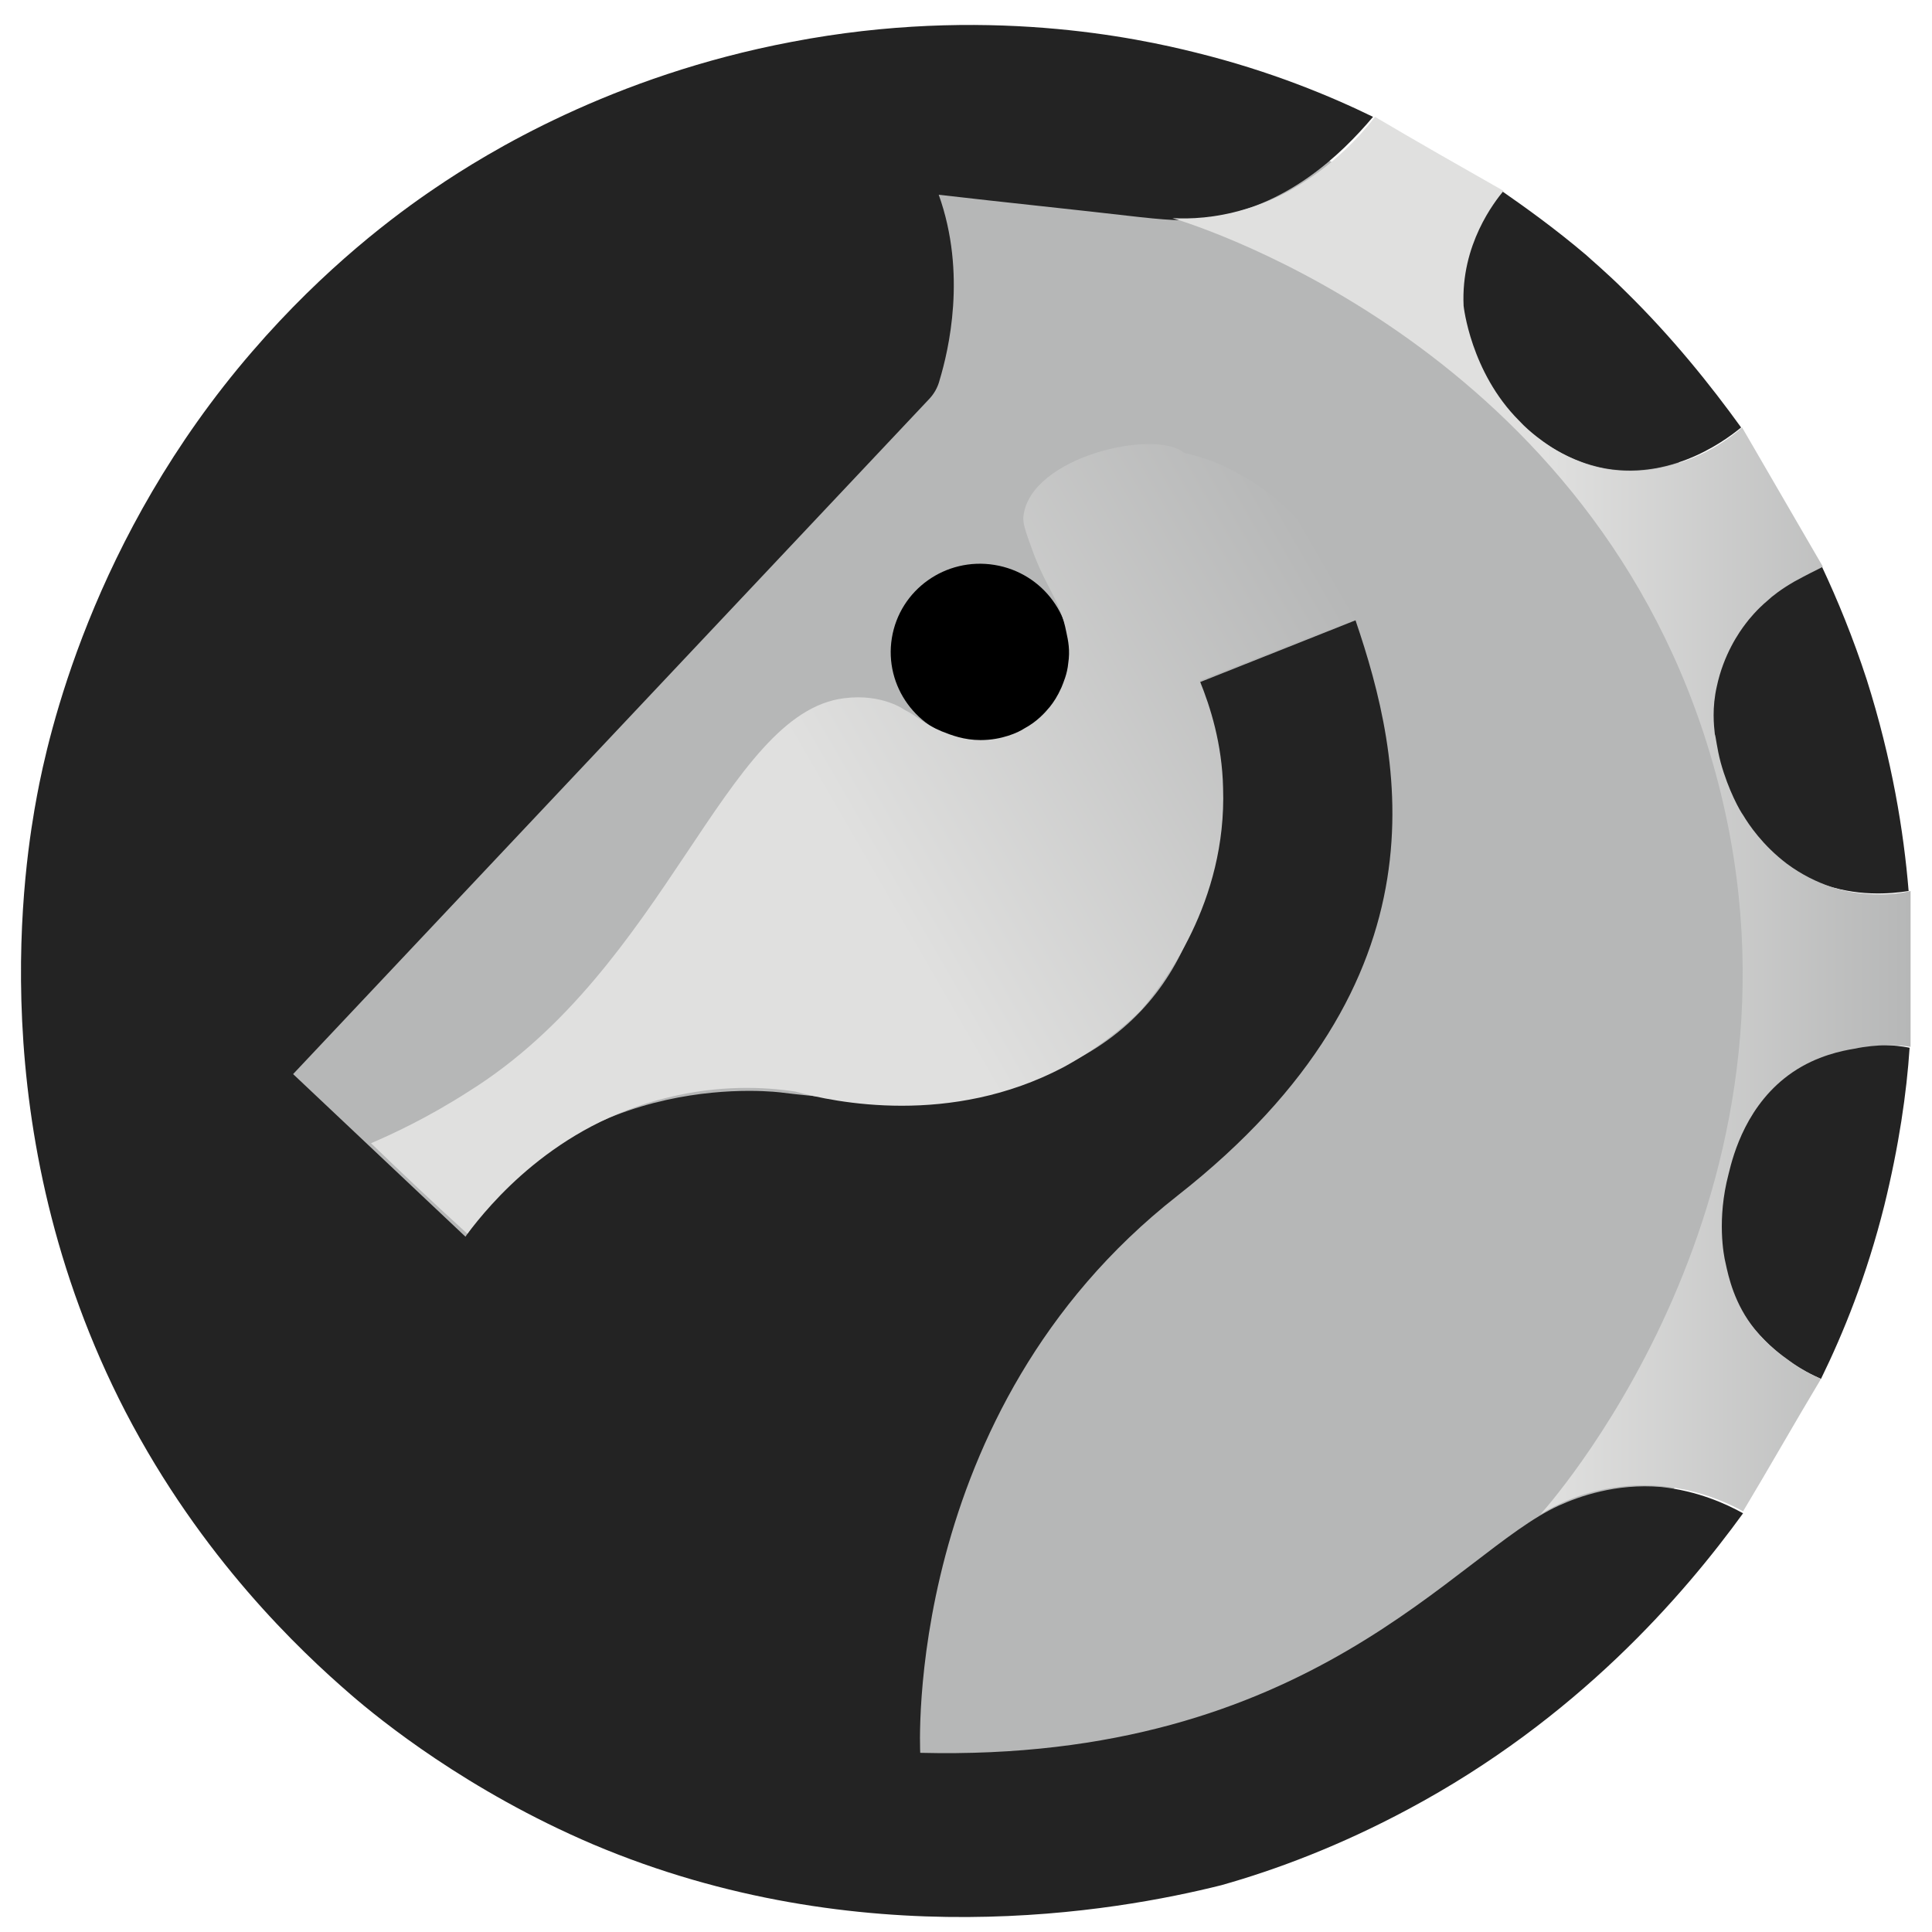
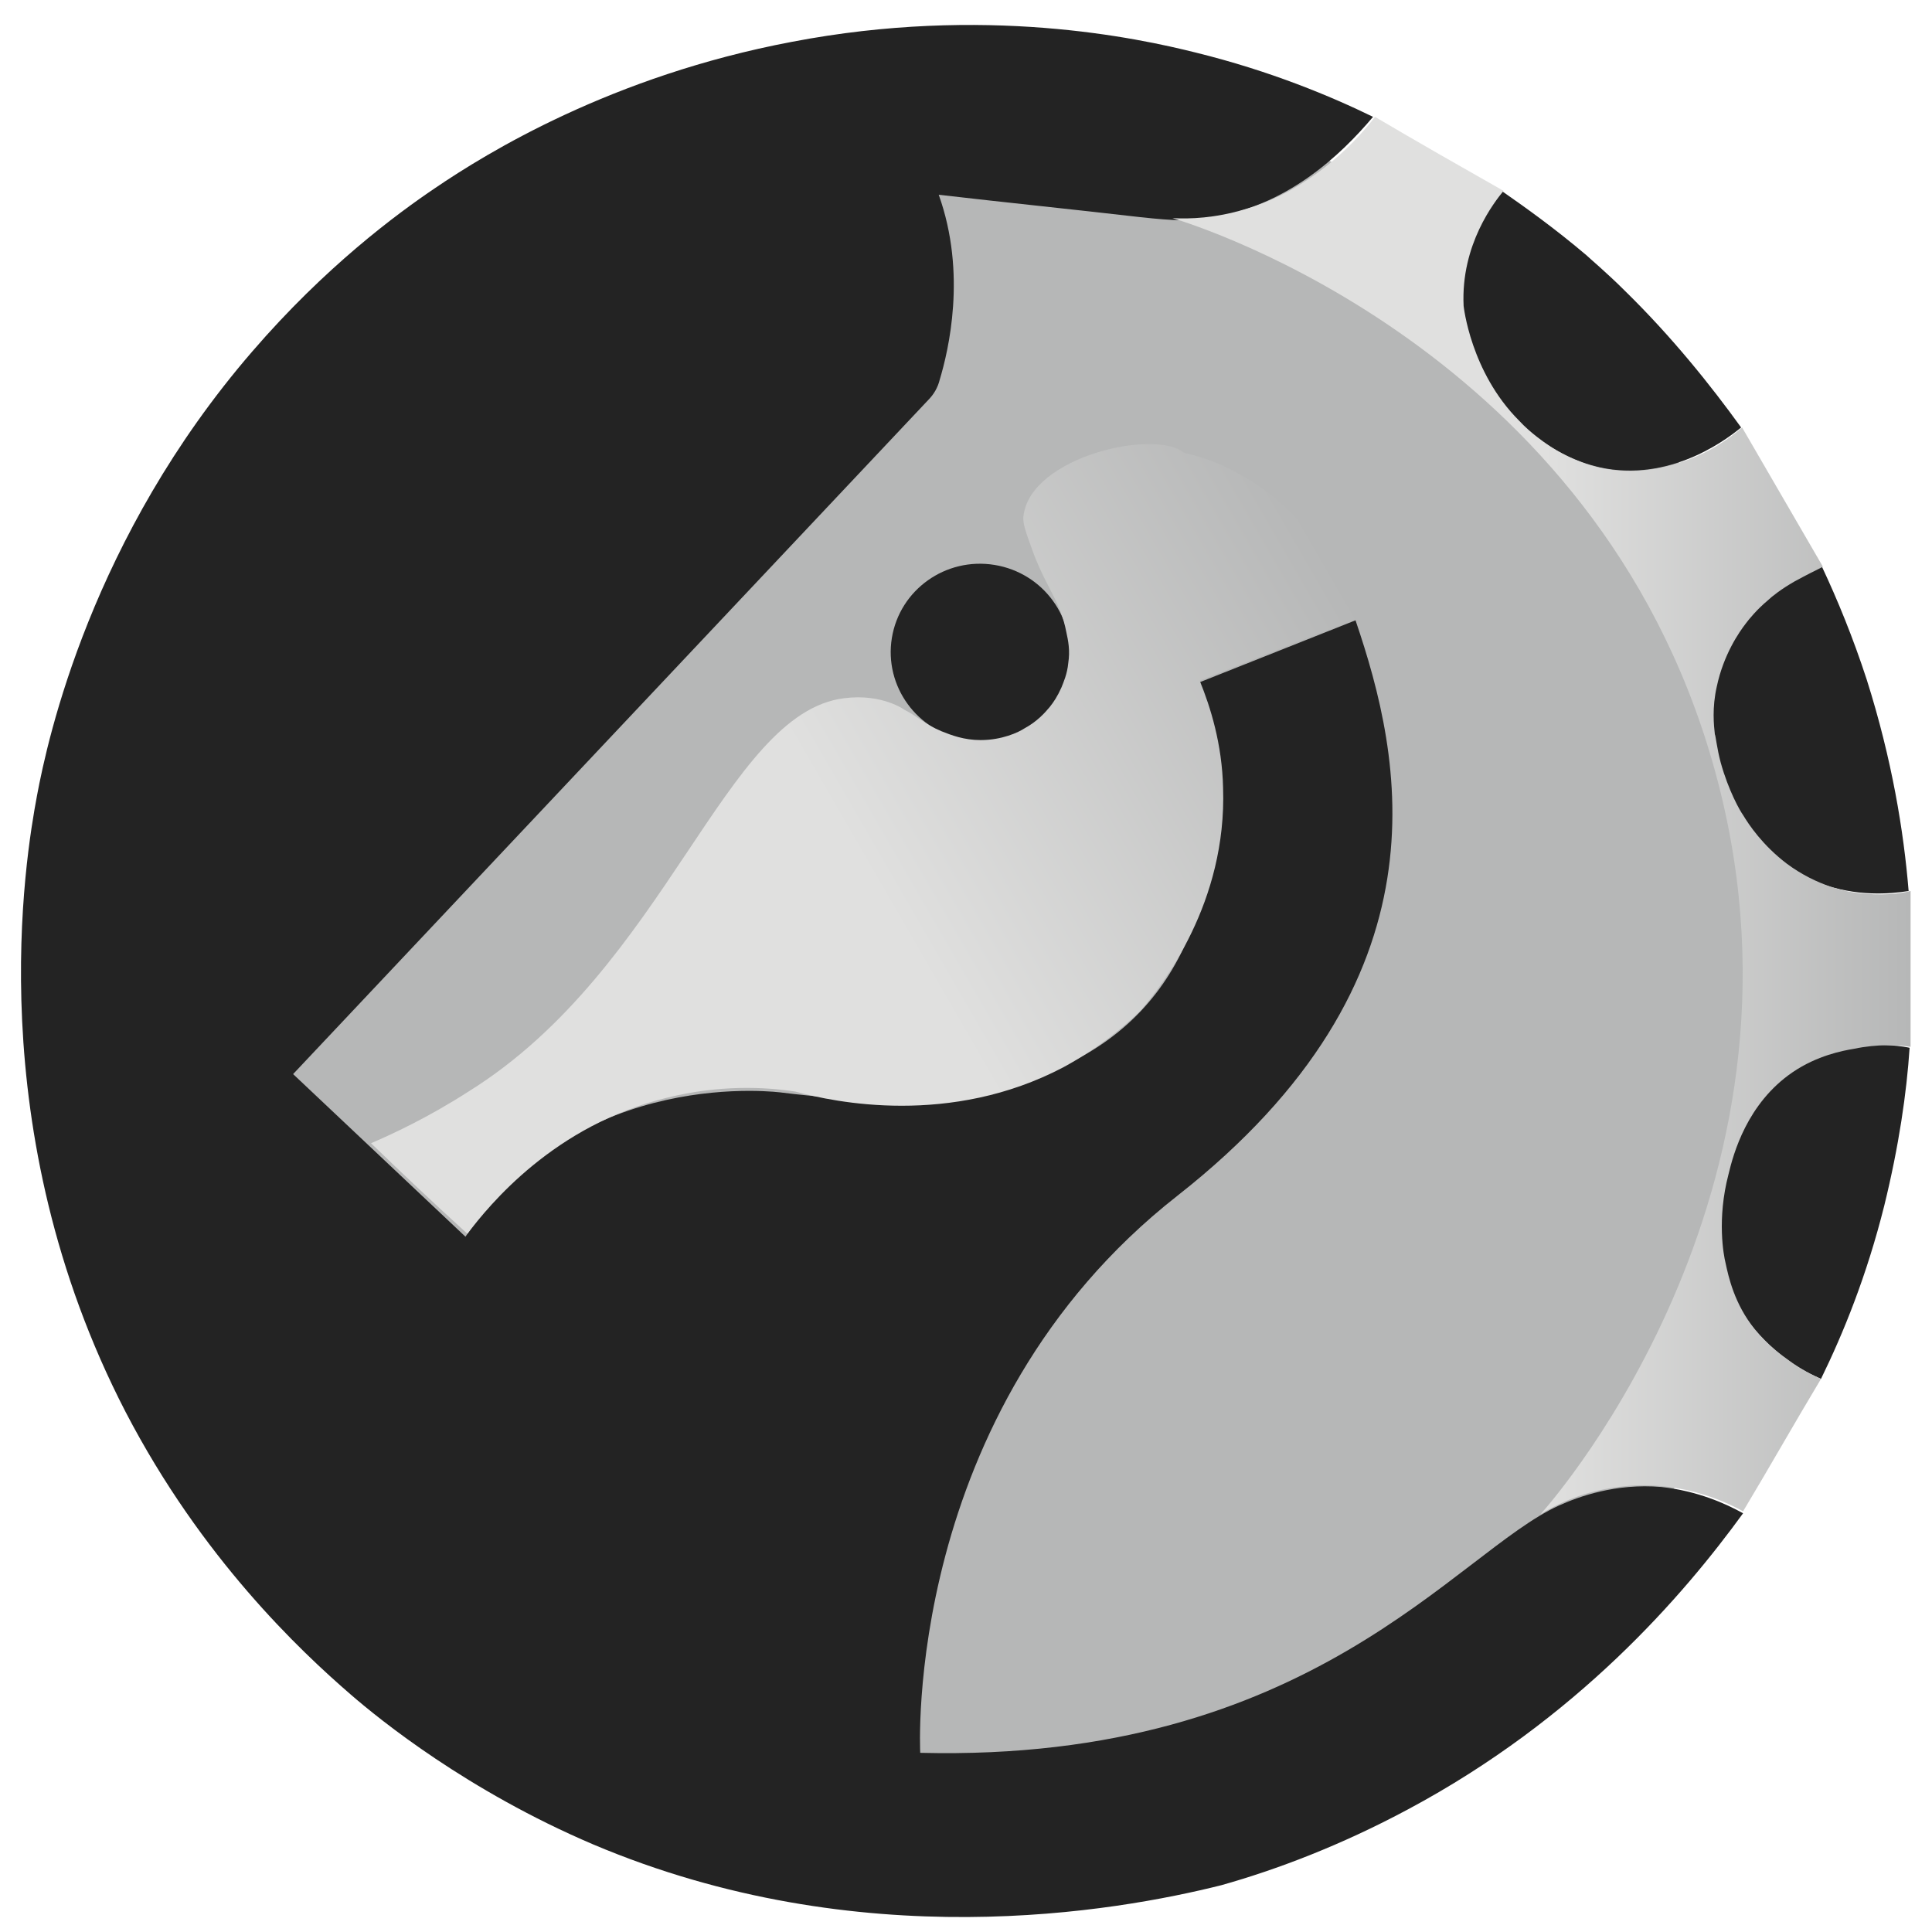
<svg xmlns="http://www.w3.org/2000/svg" version="1.1" id="Calque_1" x="0px" y="0px" viewBox="0 0 198.4 198.4" style="enable-background:new 0 0 198.4 198.4;" xml:space="preserve">
  <style type="text/css">
- 	.logost0{fill:#B6B7B7;}
- 	.logost1{fill:#232323;}
- 	.logost2{fill:none;stroke:#E3E3E3;stroke-miterlimit:10;}
- 	.logost3{fill:url(#SVGID_1_);}
- 	.logost4{fill:url(#SVGID_2_);}
- 	.logost5{fill:url(#SVGID_3_);}
- 	.logost6{fill:none;}
+ 	.st0{fill:#B6B7B7;}
+ 	.st1{fill:#232323;}
+ 	.st2{fill:none;stroke:#E3E3E3;stroke-miterlimit:10;}
+ 	.st3{fill:url(#SVGID_1_);}
+ 	.st4{fill:url(#SVGID_2_);}
+ 	.st5{fill:url(#SVGID_3_);}
+ 	.st6{fill:none;}
</style>
  <g id="Calque_6">
-     <circle class="logost0" cx="96" cy="99.8" r="92.6" />
+     <circle class="st0" cx="96" cy="99.8" r="92.6" />
  </g>
  <g id="Bleu">
-     <path class="logost1" d="M187.1,58.2c1.6,3.4,3.2,7.3,4.6,11.6c2.6,8.2,3.8,15.6,4.3,21.7c-1.9,0.3-5.4,0.6-9.1-0.8   c-8.5-3.3-10.8-12.4-11-13.4c-0.2-1.4-0.9-6.7,2.4-12.1C181.4,60.5,185.7,58.7,187.1,58.2z" />
-     <path class="logost1" d="M154.2,19.6c2.3,1.6,5.4,3.8,8.7,6.6c0.3,0.3,2.1,1.8,4,3.7c4.8,4.7,8.8,9.7,11.9,14c-1,0.8-6.7,5.5-14,4.2   c-2.6-0.5-5.4-1.7-8.2-4.2c-1.5-1.4-5.9-5.1-6.6-11.6C149.4,25.4,153.4,20.5,154.2,19.6z" />
-     <path class="logost1" d="M141,12c-4.3-2.1-10.5-4.7-18.2-6.6c-6-1.5-21.7-4.9-41.5-1.1C62.8,7.8,50,15.7,44.7,19.3   c-4,2.7-11.3,8.1-18.8,16.8C9.4,55.2,4.9,75.8,3.8,81.7C2.6,88.1-2.1,116,12.9,145c7.8,15,17.9,24.5,23.1,29   c3,2.6,12,9.9,24.9,15.4c27.4,11.6,53.7,6.9,64.5,4.2c5.7-1.6,12.3-4.1,19.2-7.8c17.4-9.3,28.3-22,34.4-30.4   c-1.8-1-4.7-2.3-8.4-2.7c-4.7-0.4-8.5,1-10.5,1.9c-10.6,4.8-25.4,26.4-65.6,25.4c0,0-1.9-35,26.4-57.2s23.1-45,18.3-59.1l-16.1,6.4   c0,0,13.8,49.2-42.8,42.1c0,0-20.9-2.9-32.5,14.8l-17.7-16.7l65.2-69.2c0.6-0.6,1-1.3,1.2-2.1c0.9-3,2.8-10.9-0.1-19   c6.9,0.8,13.8,1.5,20.7,2.3c3.7,0.4,5.1,0.4,6.9,0.1C132.1,21.3,137.7,15.9,141,12z" />
-     <path class="logost1" d="M196.1,107.6c-0.3,4.6-1.1,10.1-2.6,16.2c-1.8,7.2-4.2,13.1-6.5,17.8c-1.4-0.6-6.3-2.9-9-8.5   c-3.9-8,0.1-15.8,0.6-16.6c0.5-1.5,1.2-3.2,2.6-4.7C186.3,105.9,195.3,107.4,196.1,107.6z" />
-     <path class="logost2" d="M99.6,57.7" />
+     <path class="st1" d="M187.1,58.2c1.6,3.4,3.2,7.3,4.6,11.6c2.6,8.2,3.8,15.6,4.3,21.7c-1.9,0.3-5.4,0.6-9.1-0.8   c-8.5-3.3-10.8-12.4-11-13.4c-0.2-1.4-0.9-6.7,2.4-12.1C181.4,60.5,185.7,58.7,187.1,58.2z" />
+     <path class="st1" d="M154.2,19.6c2.3,1.6,5.4,3.8,8.7,6.6c0.3,0.3,2.1,1.8,4,3.7c4.8,4.7,8.8,9.7,11.9,14c-1,0.8-6.7,5.5-14,4.2   c-2.6-0.5-5.4-1.7-8.2-4.2c-1.5-1.4-5.9-5.1-6.6-11.6C149.4,25.4,153.4,20.5,154.2,19.6z" />
+     <path class="st1" d="M141,12c-4.3-2.1-10.5-4.7-18.2-6.6c-6-1.5-21.7-4.9-41.5-1.1C62.8,7.8,50,15.7,44.7,19.3   c-4,2.7-11.3,8.1-18.8,16.8C9.4,55.2,4.9,75.8,3.8,81.7C2.6,88.1-2.1,116,12.9,145c7.8,15,17.9,24.5,23.1,29   c3,2.6,12,9.9,24.9,15.4c27.4,11.6,53.7,6.9,64.5,4.2c5.7-1.6,12.3-4.1,19.2-7.8c17.4-9.3,28.3-22,34.4-30.4   c-1.8-1-4.7-2.3-8.4-2.7c-4.7-0.4-8.5,1-10.5,1.9c-10.6,4.8-25.4,26.4-65.6,25.4c0,0-1.9-35,26.4-57.2s23.1-45,18.3-59.1l-16.1,6.4   c0,0,13.8,49.2-42.8,42.1c0,0-20.9-2.9-32.5,14.8l-17.7-16.7l65.2-69.2c0.6-0.6,1-1.3,1.2-2.1c0.9-3,2.8-10.9-0.1-19   c6.9,0.8,13.8,1.5,20.7,2.3c3.7,0.4,5.1,0.4,6.9,0.1C132.1,21.3,137.7,15.9,141,12z" />
+     <path class="st1" d="M196.1,107.6c-0.3,4.6-1.1,10.1-2.6,16.2c-1.8,7.2-4.2,13.1-6.5,17.8c-1.4-0.6-6.3-2.9-9-8.5   c-3.9-8,0.1-15.8,0.6-16.6c0.5-1.5,1.2-3.2,2.6-4.7C186.3,105.9,195.3,107.4,196.1,107.6z" />
+     <path class="st2" d="M99.6,57.7" />
    <ellipse transform="matrix(0.1602 -0.9871 0.9871 0.1602 18.3991 155.6619)" class="st1" cx="100.7" cy="67" rx="9.1" ry="9.2" />
  </g>
  <g id="flou_x5F_crete">
    <linearGradient id="SVGID_1_" gradientUnits="userSpaceOnUse" x1="120.4" y1="831.809" x2="196.2" y2="831.809" gradientTransform="matrix(1 0 0 -1 0 915.5589)">
      <stop offset="0.504" style="stop-color:#E0E0DF" />
      <stop offset="1" style="stop-color:#B6B7B7" />
    </linearGradient>
-     <path class="logost3" d="M120.4,22.4c2.7,0.8,43.4,13.6,55.5,56c12.2,42.6-15.9,75.1-17.7,77.1c1.6-1,4.1-2.2,7.3-2.7   c6.5-1.1,11.7,1.4,13.5,2.4c2.7-4.5,5.3-9.1,8-13.6c-0.9-0.4-2.1-1-3.3-1.9c-0.7-0.5-2.1-1.5-3.5-3.2c-2.1-2.6-2.7-5.4-3-6.8   c-0.2-0.8-0.9-4.5,0.3-9.1c0.5-2.1,1.9-7.3,6.6-10.5c2.5-1.7,5.1-2.2,6.3-2.4c2.4-0.5,4.5-0.4,5.8-0.2c0-5.4,0-10.7,0-16   c-1.2,0.3-3.1,0.5-5.4,0.2c-1.1-0.1-4.2-0.7-7.3-3c-2.5-1.9-3.9-4-4.5-5c-0.3-0.4-1.5-2.5-2.3-5.4c-0.4-1.5-0.5-2.7-0.6-2.9   c-0.1-0.9-0.3-2.7,0.2-4.9c0.7-3.3,2.3-5.6,3-6.5c0.3-0.4,1.1-1.4,2.3-2.4c0.3-0.3,1.3-1.1,2.7-1.9c1.1-0.6,2.1-1.1,2.9-1.5   c-2.8-4.8-5.5-9.5-8.3-14.3c-1.4,1.2-3.5,2.7-6.4,3.6c-1.5,0.5-5,1.5-9.1,0.3c-2.3-0.7-4-1.8-4.7-2.3c0,0-1.5-1-2.7-2.3   c-5-5-5.7-11.8-5.7-11.8c-0.3-6.3,3.2-10.7,4.1-11.8c-4.4-2.5-8.8-5-13.2-7.6c-2,2.6-4.1,4.4-5.7,5.6c-1.4,1-3.9,2.8-7.7,3.9   C124.8,22.4,122.2,22.5,120.4,22.4z" />
+     <path class="st3" d="M120.4,22.4c2.7,0.8,43.4,13.6,55.5,56c12.2,42.6-15.9,75.1-17.7,77.1c1.6-1,4.1-2.2,7.3-2.7   c6.5-1.1,11.7,1.4,13.5,2.4c2.7-4.5,5.3-9.1,8-13.6c-0.9-0.4-2.1-1-3.3-1.9c-0.7-0.5-2.1-1.5-3.5-3.2c-2.1-2.6-2.7-5.4-3-6.8   c-0.2-0.8-0.9-4.5,0.3-9.1c0.5-2.1,1.9-7.3,6.6-10.5c2.5-1.7,5.1-2.2,6.3-2.4c2.4-0.5,4.5-0.4,5.8-0.2c0-5.4,0-10.7,0-16   c-1.2,0.3-3.1,0.5-5.4,0.2c-1.1-0.1-4.2-0.7-7.3-3c-2.5-1.9-3.9-4-4.5-5c-0.3-0.4-1.5-2.5-2.3-5.4c-0.4-1.5-0.5-2.7-0.6-2.9   c-0.1-0.9-0.3-2.7,0.2-4.9c0.7-3.3,2.3-5.6,3-6.5c0.3-0.4,1.1-1.4,2.3-2.4c0.3-0.3,1.3-1.1,2.7-1.9c1.1-0.6,2.1-1.1,2.9-1.5   c-2.8-4.8-5.5-9.5-8.3-14.3c-1.4,1.2-3.5,2.7-6.4,3.6c-1.5,0.5-5,1.5-9.1,0.3c-2.3-0.7-4-1.8-4.7-2.3c0,0-1.5-1-2.7-2.3   c-5-5-5.7-11.8-5.7-11.8c-0.3-6.3,3.2-10.7,4.1-11.8c-4.4-2.5-8.8-5-13.2-7.6c-2,2.6-4.1,4.4-5.7,5.6c-1.4,1-3.9,2.8-7.7,3.9   C124.8,22.4,122.2,22.5,120.4,22.4z" />
    <linearGradient id="SVGID_2_" gradientUnits="userSpaceOnUse" x1="220" y1="704.259" x2="220" y2="704.259" gradientTransform="matrix(1 0 0 -1 0 915.5589)">
      <stop offset="0.504" style="stop-color:#E0E0DF" />
      <stop offset="1" style="stop-color:#B6B7B7" />
    </linearGradient>
-     <path class="logost4" d="M220,211.3" />
+     <path class="st4" d="M220,211.3" />
  </g>
  <g id="Calque_10">
    <linearGradient id="SVGID_3_" gradientUnits="userSpaceOnUse" x1="39.152" y1="796.337" x2="138.829" y2="853.886" gradientTransform="matrix(1 0 0 -1 0 915.5589)">
      <stop offset="0.504" style="stop-color:#E0E0DF" />
      <stop offset="1" style="stop-color:#B6B7B7" />
    </linearGradient>
-     <path class="logost5" d="M38.1,117.4c2.1-0.9,5.8-2.6,10-5.3c20.4-12.7,26.3-38.9,38.6-40.4c3.9-0.5,6.2,1.2,6.2,1.2   c1.4,0.7,1.9,1.4,3.8,2.2c1,0.4,2.3,0.9,4,0.9c2.2,0,3.9-0.8,4.5-1.2c1.3-0.7,2.1-1.6,2.6-2.2c0.4-0.5,0.8-1.1,1.2-2   c0.2-0.5,0.6-1.4,0.7-2.5c0.2-1.3,0-2.3-0.2-3.2c-0.6-3.1-1.9-4.3-3.3-7.9c-0.8-2.2-1.2-3.2-1.1-4c0.7-6.1,13.5-9,16.5-6.5   c1.7,0.4,3.6,1,5.5,2.1c7.9,4.2,11.1,11.9,12.2,14.9c-5.4,2.1-10.7,4.3-16.1,6.4c1.1,2.7,2.3,6.5,2.4,11   c0.4,11.8-6.2,20.2-8.4,22.8c-2,2-4.7,4.1-8,5.9c-11.6,6.1-23.5,3.6-27.5,2.5c-3.2-0.5-7.8-0.7-13.1,0.6   c-11.7,2.8-18.4,11.1-20.6,14C44.7,123.7,41.4,120.6,38.1,117.4z" />
+     <path class="st5" d="M38.1,117.4c2.1-0.9,5.8-2.6,10-5.3c20.4-12.7,26.3-38.9,38.6-40.4c3.9-0.5,6.2,1.2,6.2,1.2   c1.4,0.7,1.9,1.4,3.8,2.2c1,0.4,2.3,0.9,4,0.9c2.2,0,3.9-0.8,4.5-1.2c1.3-0.7,2.1-1.6,2.6-2.2c0.4-0.5,0.8-1.1,1.2-2   c0.2-0.5,0.6-1.4,0.7-2.5c0.2-1.3,0-2.3-0.2-3.2c-0.6-3.1-1.9-4.3-3.3-7.9c-0.8-2.2-1.2-3.2-1.1-4c0.7-6.1,13.5-9,16.5-6.5   c1.7,0.4,3.6,1,5.5,2.1c7.9,4.2,11.1,11.9,12.2,14.9c-5.4,2.1-10.7,4.3-16.1,6.4c1.1,2.7,2.3,6.5,2.4,11   c0.4,11.8-6.2,20.2-8.4,22.8c-2,2-4.7,4.1-8,5.9c-11.6,6.1-23.5,3.6-27.5,2.5c-3.2-0.5-7.8-0.7-13.1,0.6   c-11.7,2.8-18.4,11.1-20.6,14C44.7,123.7,41.4,120.6,38.1,117.4z" />
  </g>
  <g id="Calque_8">
-     <path id="SVGID_x5F_4_x5F_" class="logost6" d="M197.7,100.1c0,54.7-44.4,99.1-99.1,99.1s-99.1-44.4-99.1-99.1S43.9,1,98.6,1   S197.7,45.3,197.7,100.1z" />
+     <path id="SVGID_x5F_4_x5F_" class="st6" d="M197.7,100.1c0,54.7-44.4,99.1-99.1,99.1s-99.1-44.4-99.1-99.1S43.9,1,98.6,1   S197.7,45.3,197.7,100.1z" />
    <text transform="matrix(1 0 0 1 -403.6667 -401.6668)" style="fill:#010101; font-family:'ArialMT'; font-size:12px;"> </text>
    <text transform="matrix(1 0 0 1 -403.6667 -401.6668)" style="fill:#010101; font-family:'ArialMT'; font-size:12px;"> </text>
  </g>
</svg>
